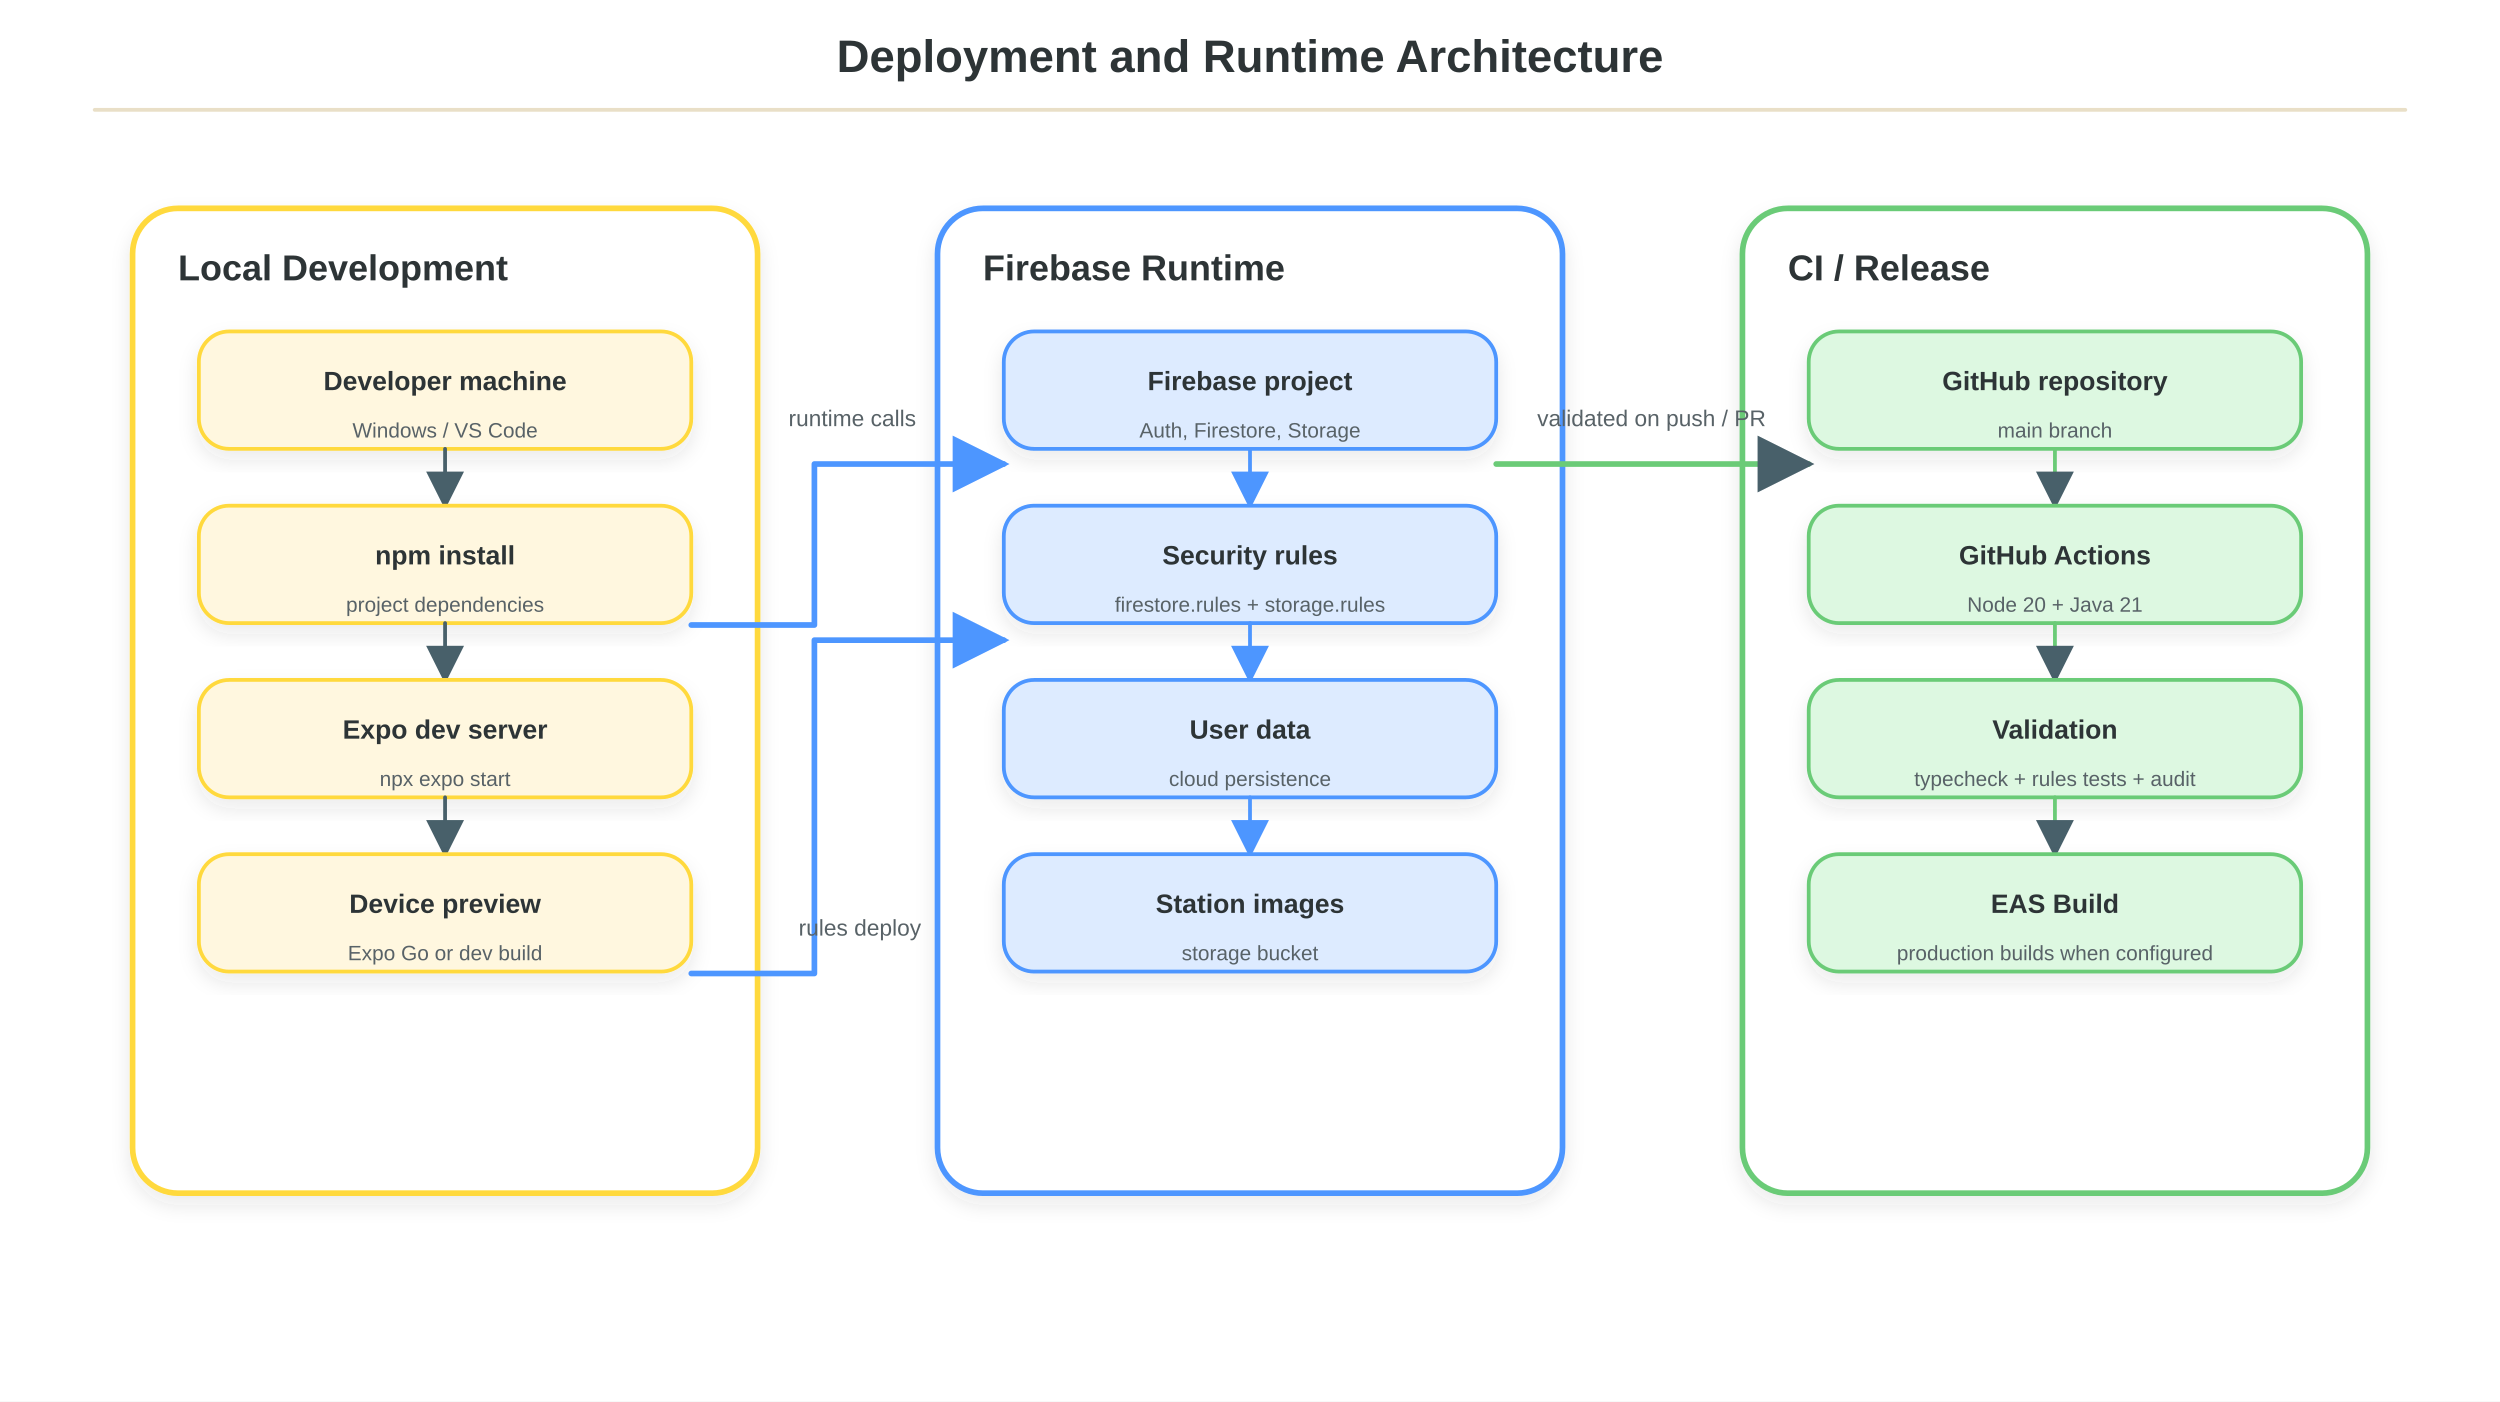
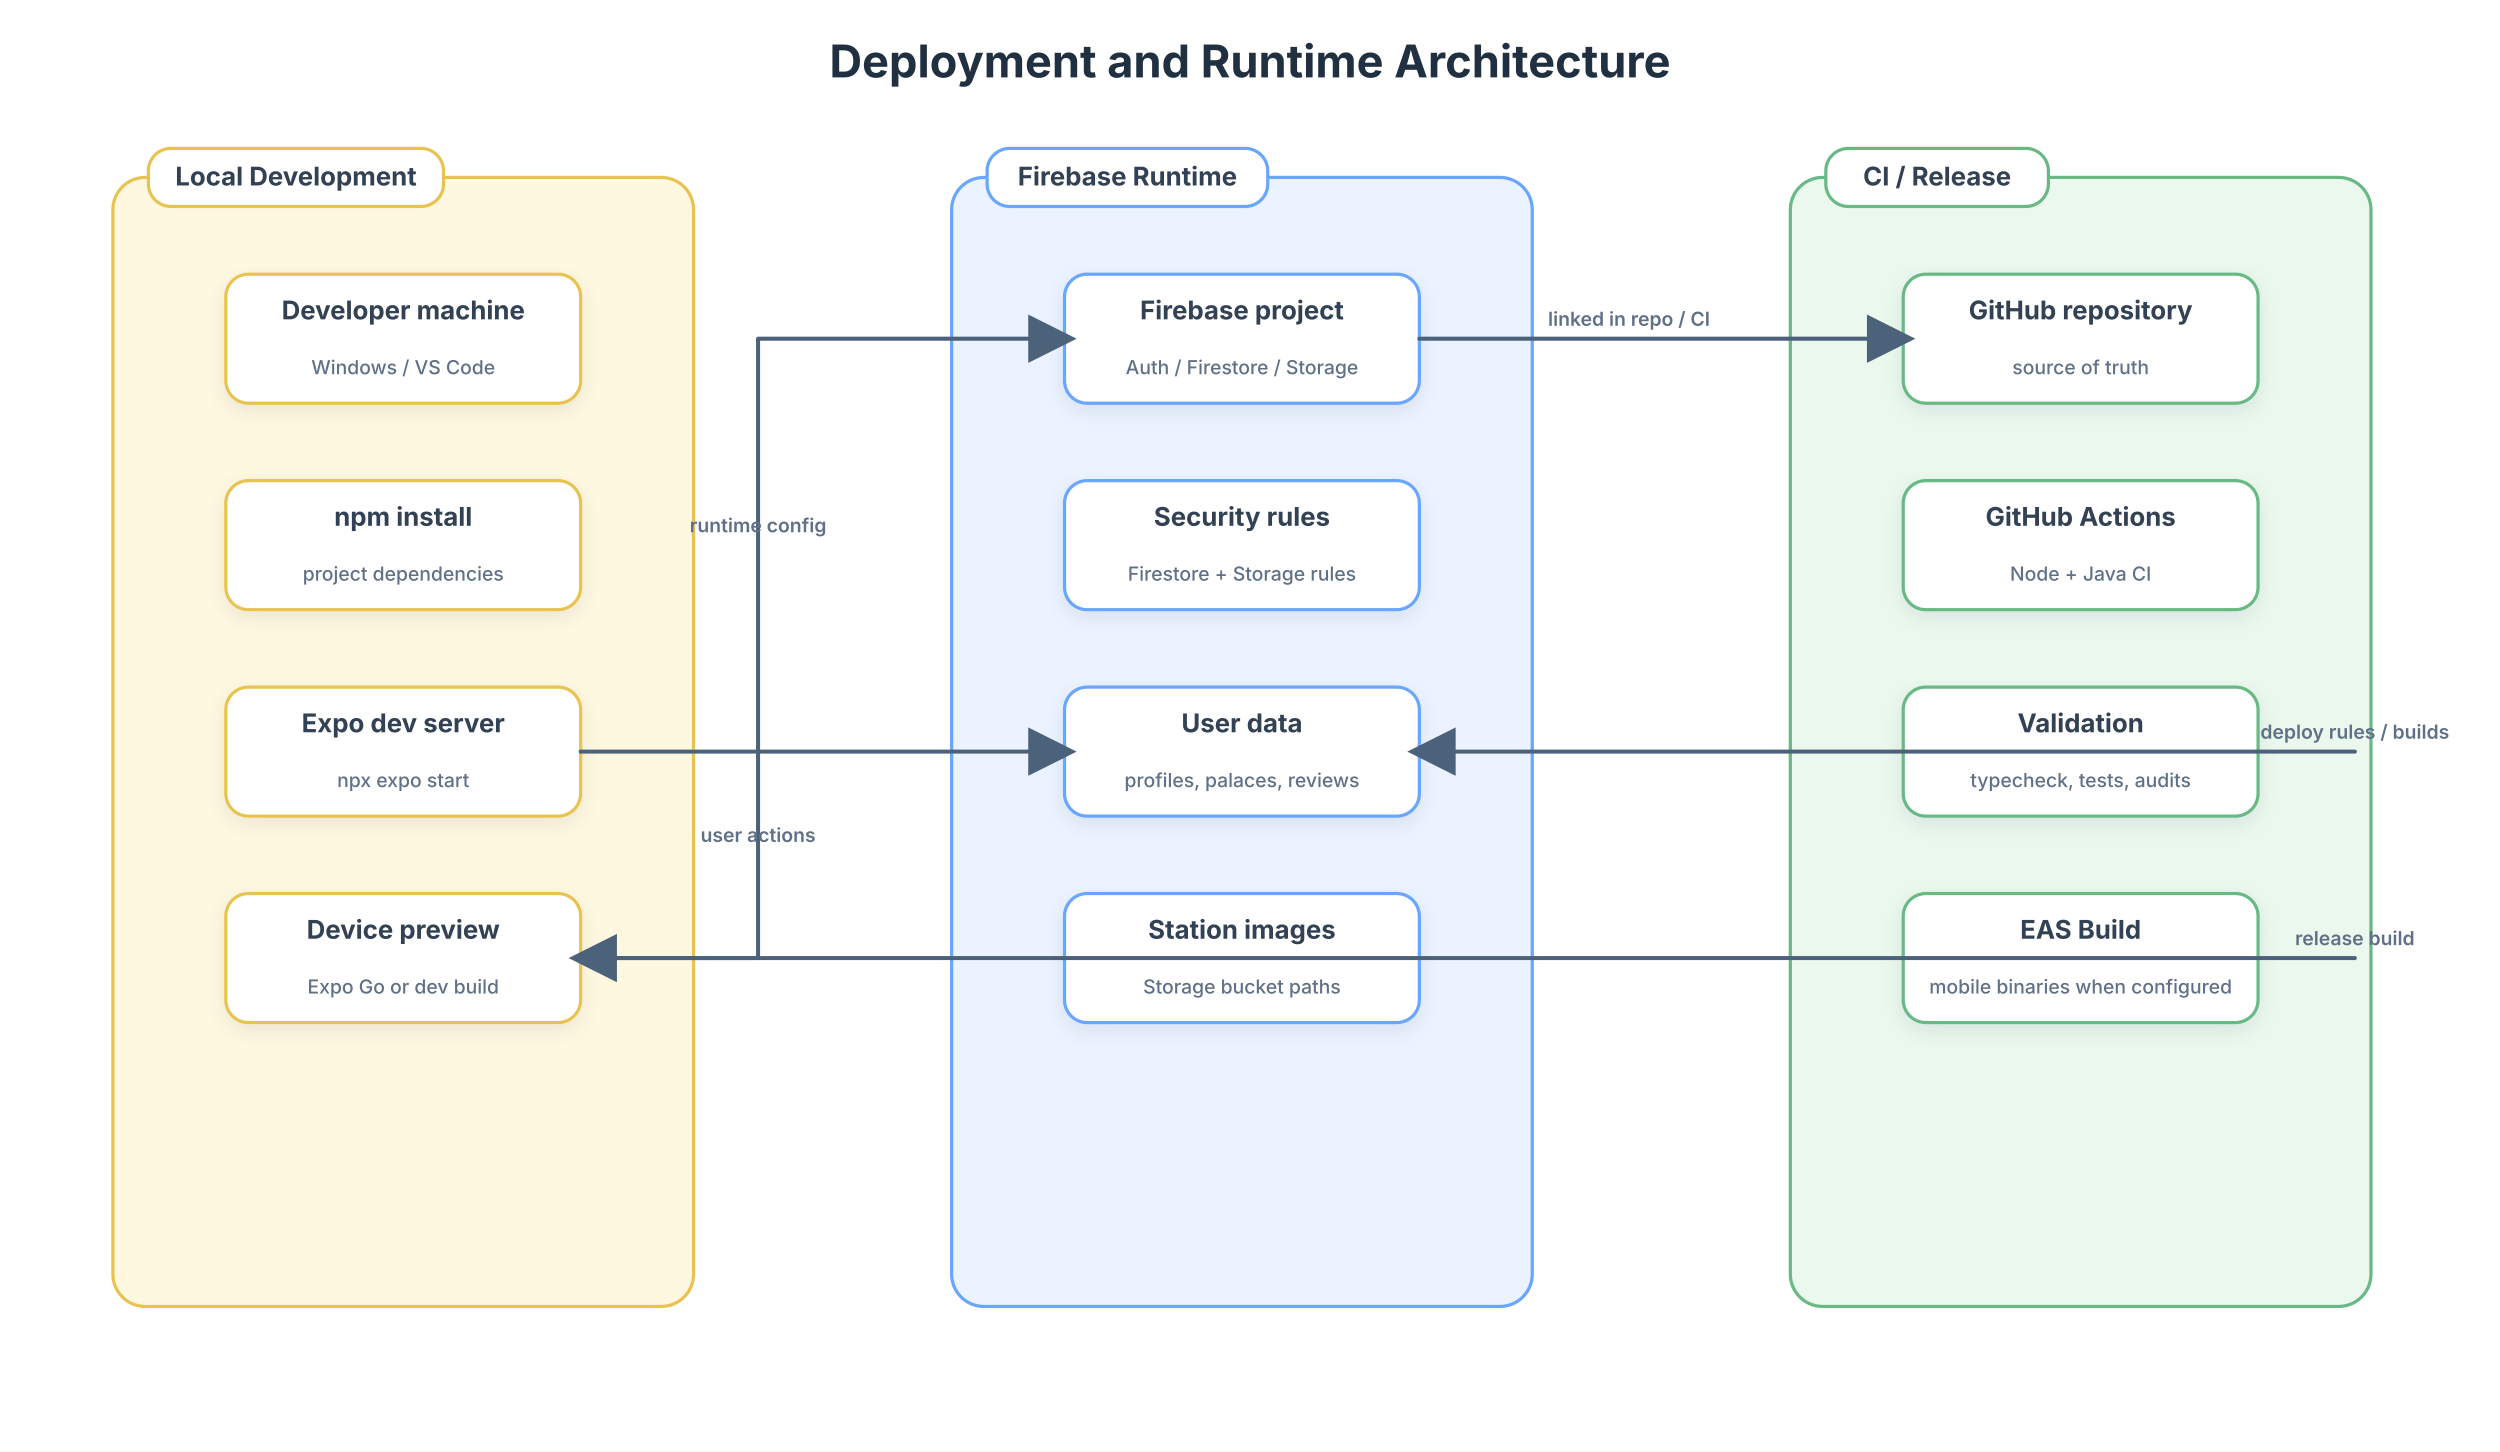
- <svg xmlns="http://www.w3.org/2000/svg" width="1320" height="740" viewBox="0 0 1320 740" role="img" aria-labelledby="title desc">
+ <svg xmlns="http://www.w3.org/2000/svg" width="1550" height="900" viewBox="0 0 1550 900" role="img" aria-label="Deployment and Runtime Architecture">
  <defs>
-     <marker id="arrow" markerWidth="12" markerHeight="12" refX="10" refY="6" orient="auto" markerUnits="strokeWidth">
-       <path d="M 1 1 L 11 6 L 1 11 z" fill="#48606A" />
+     <marker id="arrow" markerWidth="12" markerHeight="12" refX="9" refY="6" orient="auto" markerUnits="strokeWidth">
+       <path d="M0,0 L12,6 L0,12 z" fill="#4C617A" />
    </marker>
-     <marker id="arrow-blue" markerWidth="12" markerHeight="12" refX="10" refY="6" orient="auto" markerUnits="strokeWidth">
-       <path d="M 1 1 L 11 6 L 1 11 z" fill="#4D96FF" />
-     </marker>
-     <filter id="shadow" x="-20%" y="-20%" width="140%" height="140%">
-       <feDropShadow dx="0" dy="5" stdDeviation="5" flood-color="#2D3436" flood-opacity="0.10" />
+     <filter id="shadow" x="-10%" y="-10%" width="120%" height="130%">
+       <feDropShadow dx="0" dy="4" stdDeviation="6" flood-color="#12253f" flood-opacity="0.08" />
    </filter>
  </defs>
-   <rect x="0" y="0" width="1320" height="740" fill="#FFFFFF" />
-   <text x="660.0" y="38" text-anchor="middle" font-family="Arial, Helvetica, sans-serif" font-size="24" font-weight="700" fill="#2D3436">Deployment and Runtime Architecture</text>
-   <line x1="50" y1="58" x2="1270" y2="58" stroke="#E9DFC7" stroke-width="2" stroke-linecap="round" />
-   <rect x="70" y="110" width="330" height="520" rx="24" fill="#FFFFFF" stroke="#FFD93D" stroke-width="3" filter="url(#shadow)" />
-   <text x="94" y="148" text-anchor="start" font-family="Arial, Helvetica, sans-serif" font-size="19" font-weight="700" fill="#2D3436">Local Development</text>
-   <rect x="495" y="110" width="330" height="520" rx="24" fill="#FFFFFF" stroke="#4D96FF" stroke-width="3" filter="url(#shadow)" />
-   <text x="519" y="148" text-anchor="start" font-family="Arial, Helvetica, sans-serif" font-size="19" font-weight="700" fill="#2D3436">Firebase Runtime</text>
-   <rect x="920" y="110" width="330" height="520" rx="24" fill="#FFFFFF" stroke="#6BCB77" stroke-width="3" filter="url(#shadow)" />
-   <text x="944" y="148" text-anchor="start" font-family="Arial, Helvetica, sans-serif" font-size="19" font-weight="700" fill="#2D3436">CI / Release</text>
-   <rect x="105" y="175" width="260" height="62" rx="16" fill="#FFF7DF" stroke="#FFD93D" stroke-width="2" filter="url(#shadow)" />
-   <text x="235.0" y="206" text-anchor="middle" font-family="Arial, Helvetica, sans-serif" font-size="14" font-weight="700" fill="#2D3436">
-     <tspan x="235.0" dy="0">Developer machine</tspan>
+   <rect width="100%" height="100%" fill="#FFFFFF" />
+   <text x="775.0" y="48" text-anchor="middle" font-family="Inter, Segoe UI, Arial, sans-serif" font-size="28" font-weight="700" fill="#203040">Deployment and Runtime Architecture</text>
+   <rect x="70" y="110" width="360" height="700" rx="20" fill="#FFF8E1" stroke="#E9C351" stroke-width="2" />
+   <rect x="92" y="92" width="183" height="36" rx="14" fill="#FFFFFF" stroke="#E9C351" stroke-width="2" />
+   <text x="183.5" y="115" text-anchor="middle" font-family="Inter, Segoe UI, Arial, sans-serif" font-size="16" font-weight="700" fill="#324154">Local Development</text>
+   <rect x="590" y="110" width="360" height="700" rx="20" fill="#EAF3FF" stroke="#6AA5FF" stroke-width="2" />
+   <rect x="612" y="92" width="174" height="36" rx="14" fill="#FFFFFF" stroke="#6AA5FF" stroke-width="2" />
+   <text x="699.0" y="115" text-anchor="middle" font-family="Inter, Segoe UI, Arial, sans-serif" font-size="16" font-weight="700" fill="#324154">Firebase Runtime</text>
+   <rect x="1110" y="110" width="360" height="700" rx="20" fill="#EAF8EE" stroke="#68B984" stroke-width="2" />
+   <rect x="1132" y="92" width="138" height="36" rx="14" fill="#FFFFFF" stroke="#68B984" stroke-width="2" />
+   <text x="1201.0" y="115" text-anchor="middle" font-family="Inter, Segoe UI, Arial, sans-serif" font-size="16" font-weight="700" fill="#324154">CI / Release</text>
+   <rect x="140" y="170" width="220" height="80" rx="14" fill="#FFFFFF" stroke="#E9C351" stroke-width="2" filter="url(#shadow)" />
+   <text x="250.0" y="198" text-anchor="middle" font-family="Inter, Segoe UI, Arial, sans-serif" font-size="16" font-weight="700" fill="#324154">
+     <tspan x="250.0" dy="0">Developer machine</tspan>
  </text>
-   <text x="235.0" y="231" text-anchor="middle" font-family="Arial, Helvetica, sans-serif" font-size="11" font-weight="400" fill="#586267">
-     <tspan x="235.0" dy="0">Windows / VS Code</tspan>
+   <text x="250.0" y="232" text-anchor="middle" font-family="Inter, Segoe UI, Arial, sans-serif" font-size="12" font-weight="500" fill="#607086">
+     <tspan x="250.0" dy="0">Windows / VS Code</tspan>
  </text>
-   <line x1="235" y1="237" x2="235" y2="267" stroke="#48606A" stroke-width="2" stroke-linecap="round" marker-end="url(#arrow)" />
-   <rect x="105" y="267" width="260" height="62" rx="16" fill="#FFF7DF" stroke="#FFD93D" stroke-width="2" filter="url(#shadow)" />
-   <text x="235.0" y="298" text-anchor="middle" font-family="Arial, Helvetica, sans-serif" font-size="14" font-weight="700" fill="#2D3436">
-     <tspan x="235.0" dy="0">npm install</tspan>
+   <rect x="140" y="298" width="220" height="80" rx="14" fill="#FFFFFF" stroke="#E9C351" stroke-width="2" filter="url(#shadow)" />
+   <text x="250.0" y="326" text-anchor="middle" font-family="Inter, Segoe UI, Arial, sans-serif" font-size="16" font-weight="700" fill="#324154">
+     <tspan x="250.0" dy="0">npm install</tspan>
  </text>
-   <text x="235.0" y="323" text-anchor="middle" font-family="Arial, Helvetica, sans-serif" font-size="11" font-weight="400" fill="#586267">
-     <tspan x="235.0" dy="0">project dependencies</tspan>
+   <text x="250.0" y="360" text-anchor="middle" font-family="Inter, Segoe UI, Arial, sans-serif" font-size="12" font-weight="500" fill="#607086">
+     <tspan x="250.0" dy="0">project dependencies</tspan>
  </text>
-   <line x1="235" y1="329" x2="235" y2="359" stroke="#48606A" stroke-width="2" stroke-linecap="round" marker-end="url(#arrow)" />
-   <rect x="105" y="359" width="260" height="62" rx="16" fill="#FFF7DF" stroke="#FFD93D" stroke-width="2" filter="url(#shadow)" />
-   <text x="235.0" y="390" text-anchor="middle" font-family="Arial, Helvetica, sans-serif" font-size="14" font-weight="700" fill="#2D3436">
-     <tspan x="235.0" dy="0">Expo dev server</tspan>
+   <rect x="140" y="426" width="220" height="80" rx="14" fill="#FFFFFF" stroke="#E9C351" stroke-width="2" filter="url(#shadow)" />
+   <text x="250.0" y="454" text-anchor="middle" font-family="Inter, Segoe UI, Arial, sans-serif" font-size="16" font-weight="700" fill="#324154">
+     <tspan x="250.0" dy="0">Expo dev server</tspan>
  </text>
-   <text x="235.0" y="415" text-anchor="middle" font-family="Arial, Helvetica, sans-serif" font-size="11" font-weight="400" fill="#586267">
-     <tspan x="235.0" dy="0">npx expo start</tspan>
+   <text x="250.0" y="488" text-anchor="middle" font-family="Inter, Segoe UI, Arial, sans-serif" font-size="12" font-weight="500" fill="#607086">
+     <tspan x="250.0" dy="0">npx expo start</tspan>
  </text>
-   <line x1="235" y1="421" x2="235" y2="451" stroke="#48606A" stroke-width="2" stroke-linecap="round" marker-end="url(#arrow)" />
-   <rect x="105" y="451" width="260" height="62" rx="16" fill="#FFF7DF" stroke="#FFD93D" stroke-width="2" filter="url(#shadow)" />
-   <text x="235.0" y="482" text-anchor="middle" font-family="Arial, Helvetica, sans-serif" font-size="14" font-weight="700" fill="#2D3436">
-     <tspan x="235.0" dy="0">Device preview</tspan>
+   <rect x="140" y="554" width="220" height="80" rx="14" fill="#FFFFFF" stroke="#E9C351" stroke-width="2" filter="url(#shadow)" />
+   <text x="250.0" y="582" text-anchor="middle" font-family="Inter, Segoe UI, Arial, sans-serif" font-size="16" font-weight="700" fill="#324154">
+     <tspan x="250.0" dy="0">Device preview</tspan>
  </text>
-   <text x="235.0" y="507" text-anchor="middle" font-family="Arial, Helvetica, sans-serif" font-size="11" font-weight="400" fill="#586267">
-     <tspan x="235.0" dy="0">Expo Go or dev build</tspan>
+   <text x="250.0" y="616" text-anchor="middle" font-family="Inter, Segoe UI, Arial, sans-serif" font-size="12" font-weight="500" fill="#607086">
+     <tspan x="250.0" dy="0">Expo Go or dev build</tspan>
  </text>
-   <rect x="530" y="175" width="260" height="62" rx="16" fill="#DDEBFF" stroke="#4D96FF" stroke-width="2" filter="url(#shadow)" />
-   <text x="660.0" y="206" text-anchor="middle" font-family="Arial, Helvetica, sans-serif" font-size="14" font-weight="700" fill="#2D3436">
-     <tspan x="660.0" dy="0">Firebase project</tspan>
+   <rect x="660" y="170" width="220" height="80" rx="14" fill="#FFFFFF" stroke="#6AA5FF" stroke-width="2" filter="url(#shadow)" />
+   <text x="770.0" y="198" text-anchor="middle" font-family="Inter, Segoe UI, Arial, sans-serif" font-size="16" font-weight="700" fill="#324154">
+     <tspan x="770.0" dy="0">Firebase project</tspan>
  </text>
-   <text x="660.0" y="231" text-anchor="middle" font-family="Arial, Helvetica, sans-serif" font-size="11" font-weight="400" fill="#586267">
-     <tspan x="660.0" dy="0">Auth, Firestore, Storage</tspan>
+   <text x="770.0" y="232" text-anchor="middle" font-family="Inter, Segoe UI, Arial, sans-serif" font-size="12" font-weight="500" fill="#607086">
+     <tspan x="770.0" dy="0">Auth / Firestore / Storage</tspan>
  </text>
-   <line x1="660" y1="237" x2="660" y2="267" stroke="#4D96FF" stroke-width="2" stroke-linecap="round" marker-end="url(#arrow-blue)" />
-   <rect x="530" y="267" width="260" height="62" rx="16" fill="#DDEBFF" stroke="#4D96FF" stroke-width="2" filter="url(#shadow)" />
-   <text x="660.0" y="298" text-anchor="middle" font-family="Arial, Helvetica, sans-serif" font-size="14" font-weight="700" fill="#2D3436">
-     <tspan x="660.0" dy="0">Security rules</tspan>
+   <rect x="660" y="298" width="220" height="80" rx="14" fill="#FFFFFF" stroke="#6AA5FF" stroke-width="2" filter="url(#shadow)" />
+   <text x="770.0" y="326" text-anchor="middle" font-family="Inter, Segoe UI, Arial, sans-serif" font-size="16" font-weight="700" fill="#324154">
+     <tspan x="770.0" dy="0">Security rules</tspan>
  </text>
-   <text x="660.0" y="323" text-anchor="middle" font-family="Arial, Helvetica, sans-serif" font-size="11" font-weight="400" fill="#586267">
-     <tspan x="660.0" dy="0">firestore.rules + storage.rules</tspan>
+   <text x="770.0" y="360" text-anchor="middle" font-family="Inter, Segoe UI, Arial, sans-serif" font-size="12" font-weight="500" fill="#607086">
+     <tspan x="770.0" dy="0">Firestore + Storage rules</tspan>
  </text>
-   <line x1="660" y1="329" x2="660" y2="359" stroke="#4D96FF" stroke-width="2" stroke-linecap="round" marker-end="url(#arrow-blue)" />
-   <rect x="530" y="359" width="260" height="62" rx="16" fill="#DDEBFF" stroke="#4D96FF" stroke-width="2" filter="url(#shadow)" />
-   <text x="660.0" y="390" text-anchor="middle" font-family="Arial, Helvetica, sans-serif" font-size="14" font-weight="700" fill="#2D3436">
-     <tspan x="660.0" dy="0">User data</tspan>
+   <rect x="660" y="426" width="220" height="80" rx="14" fill="#FFFFFF" stroke="#6AA5FF" stroke-width="2" filter="url(#shadow)" />
+   <text x="770.0" y="454" text-anchor="middle" font-family="Inter, Segoe UI, Arial, sans-serif" font-size="16" font-weight="700" fill="#324154">
+     <tspan x="770.0" dy="0">User data</tspan>
  </text>
-   <text x="660.0" y="415" text-anchor="middle" font-family="Arial, Helvetica, sans-serif" font-size="11" font-weight="400" fill="#586267">
-     <tspan x="660.0" dy="0">cloud persistence</tspan>
+   <text x="770.0" y="488" text-anchor="middle" font-family="Inter, Segoe UI, Arial, sans-serif" font-size="12" font-weight="500" fill="#607086">
+     <tspan x="770.0" dy="0">profiles, palaces, reviews</tspan>
  </text>
-   <line x1="660" y1="421" x2="660" y2="451" stroke="#4D96FF" stroke-width="2" stroke-linecap="round" marker-end="url(#arrow-blue)" />
-   <rect x="530" y="451" width="260" height="62" rx="16" fill="#DDEBFF" stroke="#4D96FF" stroke-width="2" filter="url(#shadow)" />
-   <text x="660.0" y="482" text-anchor="middle" font-family="Arial, Helvetica, sans-serif" font-size="14" font-weight="700" fill="#2D3436">
-     <tspan x="660.0" dy="0">Station images</tspan>
+   <rect x="660" y="554" width="220" height="80" rx="14" fill="#FFFFFF" stroke="#6AA5FF" stroke-width="2" filter="url(#shadow)" />
+   <text x="770.0" y="582" text-anchor="middle" font-family="Inter, Segoe UI, Arial, sans-serif" font-size="16" font-weight="700" fill="#324154">
+     <tspan x="770.0" dy="0">Station images</tspan>
  </text>
-   <text x="660.0" y="507" text-anchor="middle" font-family="Arial, Helvetica, sans-serif" font-size="11" font-weight="400" fill="#586267">
-     <tspan x="660.0" dy="0">storage bucket</tspan>
+   <text x="770.0" y="616" text-anchor="middle" font-family="Inter, Segoe UI, Arial, sans-serif" font-size="12" font-weight="500" fill="#607086">
+     <tspan x="770.0" dy="0">Storage bucket paths</tspan>
  </text>
-   <rect x="955" y="175" width="260" height="62" rx="16" fill="#DDF8E1" stroke="#6BCB77" stroke-width="2" filter="url(#shadow)" />
-   <text x="1085.0" y="206" text-anchor="middle" font-family="Arial, Helvetica, sans-serif" font-size="14" font-weight="700" fill="#2D3436">
-     <tspan x="1085.0" dy="0">GitHub repository</tspan>
+   <rect x="1180" y="170" width="220" height="80" rx="14" fill="#FFFFFF" stroke="#68B984" stroke-width="2" filter="url(#shadow)" />
+   <text x="1290.0" y="198" text-anchor="middle" font-family="Inter, Segoe UI, Arial, sans-serif" font-size="16" font-weight="700" fill="#324154">
+     <tspan x="1290.0" dy="0">GitHub repository</tspan>
  </text>
-   <text x="1085.0" y="231" text-anchor="middle" font-family="Arial, Helvetica, sans-serif" font-size="11" font-weight="400" fill="#586267">
-     <tspan x="1085.0" dy="0">main branch</tspan>
+   <text x="1290.0" y="232" text-anchor="middle" font-family="Inter, Segoe UI, Arial, sans-serif" font-size="12" font-weight="500" fill="#607086">
+     <tspan x="1290.0" dy="0">source of truth</tspan>
  </text>
-   <line x1="1085" y1="237" x2="1085" y2="267" stroke="#6BCB77" stroke-width="2" stroke-linecap="round" marker-end="url(#arrow)" />
-   <rect x="955" y="267" width="260" height="62" rx="16" fill="#DDF8E1" stroke="#6BCB77" stroke-width="2" filter="url(#shadow)" />
-   <text x="1085.0" y="298" text-anchor="middle" font-family="Arial, Helvetica, sans-serif" font-size="14" font-weight="700" fill="#2D3436">
-     <tspan x="1085.0" dy="0">GitHub Actions</tspan>
+   <rect x="1180" y="298" width="220" height="80" rx="14" fill="#FFFFFF" stroke="#68B984" stroke-width="2" filter="url(#shadow)" />
+   <text x="1290.0" y="326" text-anchor="middle" font-family="Inter, Segoe UI, Arial, sans-serif" font-size="16" font-weight="700" fill="#324154">
+     <tspan x="1290.0" dy="0">GitHub Actions</tspan>
  </text>
-   <text x="1085.0" y="323" text-anchor="middle" font-family="Arial, Helvetica, sans-serif" font-size="11" font-weight="400" fill="#586267">
-     <tspan x="1085.0" dy="0">Node 20 + Java 21</tspan>
+   <text x="1290.0" y="360" text-anchor="middle" font-family="Inter, Segoe UI, Arial, sans-serif" font-size="12" font-weight="500" fill="#607086">
+     <tspan x="1290.0" dy="0">Node + Java CI</tspan>
  </text>
-   <line x1="1085" y1="329" x2="1085" y2="359" stroke="#6BCB77" stroke-width="2" stroke-linecap="round" marker-end="url(#arrow)" />
-   <rect x="955" y="359" width="260" height="62" rx="16" fill="#DDF8E1" stroke="#6BCB77" stroke-width="2" filter="url(#shadow)" />
-   <text x="1085.0" y="390" text-anchor="middle" font-family="Arial, Helvetica, sans-serif" font-size="14" font-weight="700" fill="#2D3436">
-     <tspan x="1085.0" dy="0">Validation</tspan>
+   <rect x="1180" y="426" width="220" height="80" rx="14" fill="#FFFFFF" stroke="#68B984" stroke-width="2" filter="url(#shadow)" />
+   <text x="1290.0" y="454" text-anchor="middle" font-family="Inter, Segoe UI, Arial, sans-serif" font-size="16" font-weight="700" fill="#324154">
+     <tspan x="1290.0" dy="0">Validation</tspan>
  </text>
-   <text x="1085.0" y="415" text-anchor="middle" font-family="Arial, Helvetica, sans-serif" font-size="11" font-weight="400" fill="#586267">
-     <tspan x="1085.0" dy="0">typecheck + rules tests + audit</tspan>
+   <text x="1290.0" y="488" text-anchor="middle" font-family="Inter, Segoe UI, Arial, sans-serif" font-size="12" font-weight="500" fill="#607086">
+     <tspan x="1290.0" dy="0">typecheck, tests, audits</tspan>
  </text>
-   <line x1="1085" y1="421" x2="1085" y2="451" stroke="#6BCB77" stroke-width="2" stroke-linecap="round" marker-end="url(#arrow)" />
-   <rect x="955" y="451" width="260" height="62" rx="16" fill="#DDF8E1" stroke="#6BCB77" stroke-width="2" filter="url(#shadow)" />
-   <text x="1085.0" y="482" text-anchor="middle" font-family="Arial, Helvetica, sans-serif" font-size="14" font-weight="700" fill="#2D3436">
-     <tspan x="1085.0" dy="0">EAS Build</tspan>
+   <rect x="1180" y="554" width="220" height="80" rx="14" fill="#FFFFFF" stroke="#68B984" stroke-width="2" filter="url(#shadow)" />
+   <text x="1290.0" y="582" text-anchor="middle" font-family="Inter, Segoe UI, Arial, sans-serif" font-size="16" font-weight="700" fill="#324154">
+     <tspan x="1290.0" dy="0">EAS Build</tspan>
  </text>
-   <text x="1085.0" y="507" text-anchor="middle" font-family="Arial, Helvetica, sans-serif" font-size="11" font-weight="400" fill="#586267">
-     <tspan x="1085.0" dy="0">production builds when configured</tspan>
+   <text x="1290.0" y="616" text-anchor="middle" font-family="Inter, Segoe UI, Arial, sans-serif" font-size="12" font-weight="500" fill="#607086">
+     <tspan x="1290.0" dy="0">mobile binaries when configured</tspan>
  </text>
-   <polyline points="365,330 430,330 430,245 530,245" fill="none" stroke="#4D96FF" stroke-width="3" stroke-linecap="round" stroke-linejoin="round" marker-end="url(#arrow-blue)" />
-   <text x="450" y="225" text-anchor="middle" font-family="Arial, Helvetica, sans-serif" font-size="12" font-weight="400" fill="#586267">
-     <tspan x="450" dy="0">runtime calls</tspan>
-   </text>
-   <polyline points="365,514 430,514 430,338 530,338" fill="none" stroke="#4D96FF" stroke-width="3" stroke-linecap="round" stroke-linejoin="round" marker-end="url(#arrow-blue)" />
-   <text x="454" y="494" text-anchor="middle" font-family="Arial, Helvetica, sans-serif" font-size="12" font-weight="400" fill="#586267">
-     <tspan x="454" dy="0">rules deploy</tspan>
-   </text>
-   <polyline points="790,245 875,245 875,245 955,245" fill="none" stroke="#6BCB77" stroke-width="3" stroke-linecap="round" stroke-linejoin="round" marker-end="url(#arrow)" />
-   <text x="872" y="225" text-anchor="middle" font-family="Arial, Helvetica, sans-serif" font-size="12" font-weight="400" fill="#586267">
-     <tspan x="872" dy="0">validated on push / PR</tspan>
-   </text>
+   <path d="M 360 466 L 470 466 L 470 210 L 660 210" fill="none" stroke="#4C617A" stroke-width="2.5" marker-end="url(#arrow)" stroke-linejoin="round" stroke-linecap="round" />
+   <text x="470.0" y="330.0" text-anchor="middle" font-family="Inter, Segoe UI, Arial, sans-serif" font-size="12" font-weight="600" fill="#607086">runtime config</text>
+   <path d="M 360 594 L 470 594 L 470 466 L 660 466" fill="none" stroke="#4C617A" stroke-width="2.5" marker-end="url(#arrow)" stroke-linejoin="round" stroke-linecap="round" />
+   <text x="470.0" y="522.0" text-anchor="middle" font-family="Inter, Segoe UI, Arial, sans-serif" font-size="12" font-weight="600" fill="#607086">user actions</text>
+   <path d="M 880 210 L 1010 210 L 1010 210 L 1180 210" fill="none" stroke="#4C617A" stroke-width="2.5" marker-end="url(#arrow)" stroke-linejoin="round" stroke-linecap="round" />
+   <text x="1010.0" y="202.0" text-anchor="middle" font-family="Inter, Segoe UI, Arial, sans-serif" font-size="12" font-weight="600" fill="#607086">linked in repo / CI</text>
+   <path d="M 1400 466 L 1460 466 L 1460 466 L 880 466" fill="none" stroke="#4C617A" stroke-width="2.5" marker-end="url(#arrow)" stroke-linejoin="round" stroke-linecap="round" />
+   <text x="1460.0" y="458.0" text-anchor="middle" font-family="Inter, Segoe UI, Arial, sans-serif" font-size="12" font-weight="600" fill="#607086">deploy rules / builds</text>
+   <path d="M 1400 594 L 1460 594 L 1460 594 L 360 594" fill="none" stroke="#4C617A" stroke-width="2.5" marker-end="url(#arrow)" stroke-linejoin="round" stroke-linecap="round" />
+   <text x="1460.0" y="586.0" text-anchor="middle" font-family="Inter, Segoe UI, Arial, sans-serif" font-size="12" font-weight="600" fill="#607086">release build</text>
</svg>
